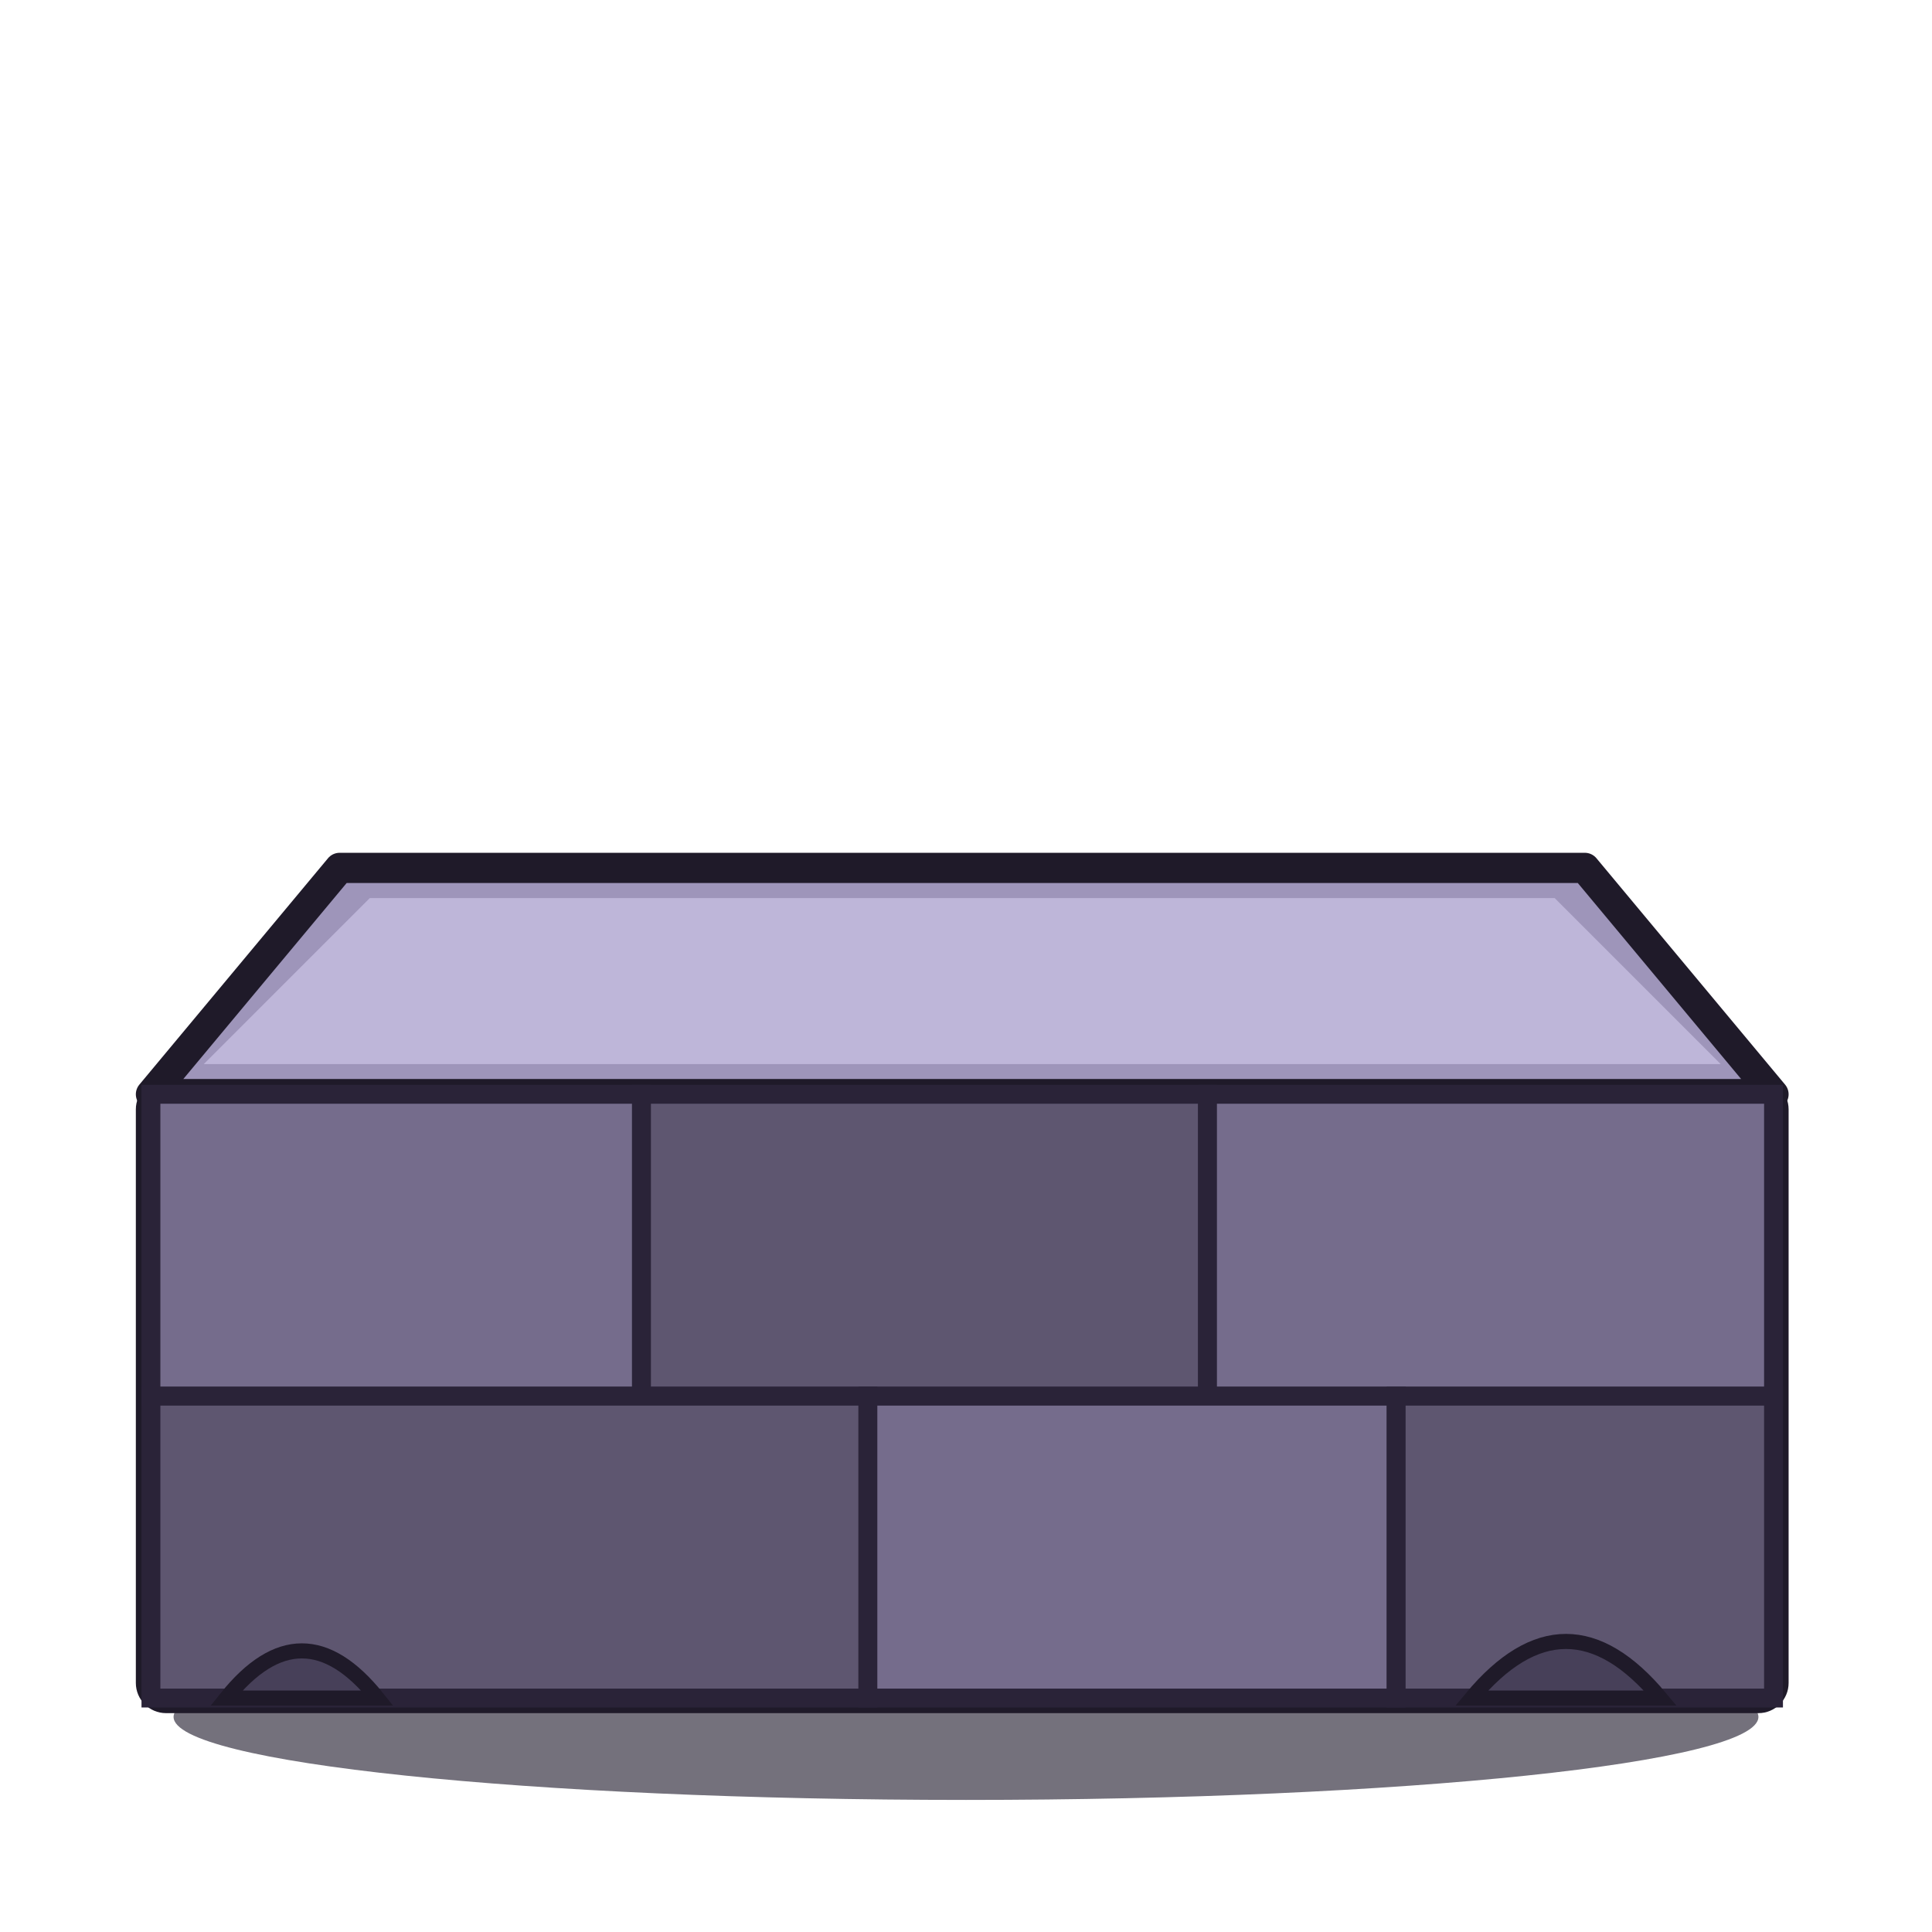
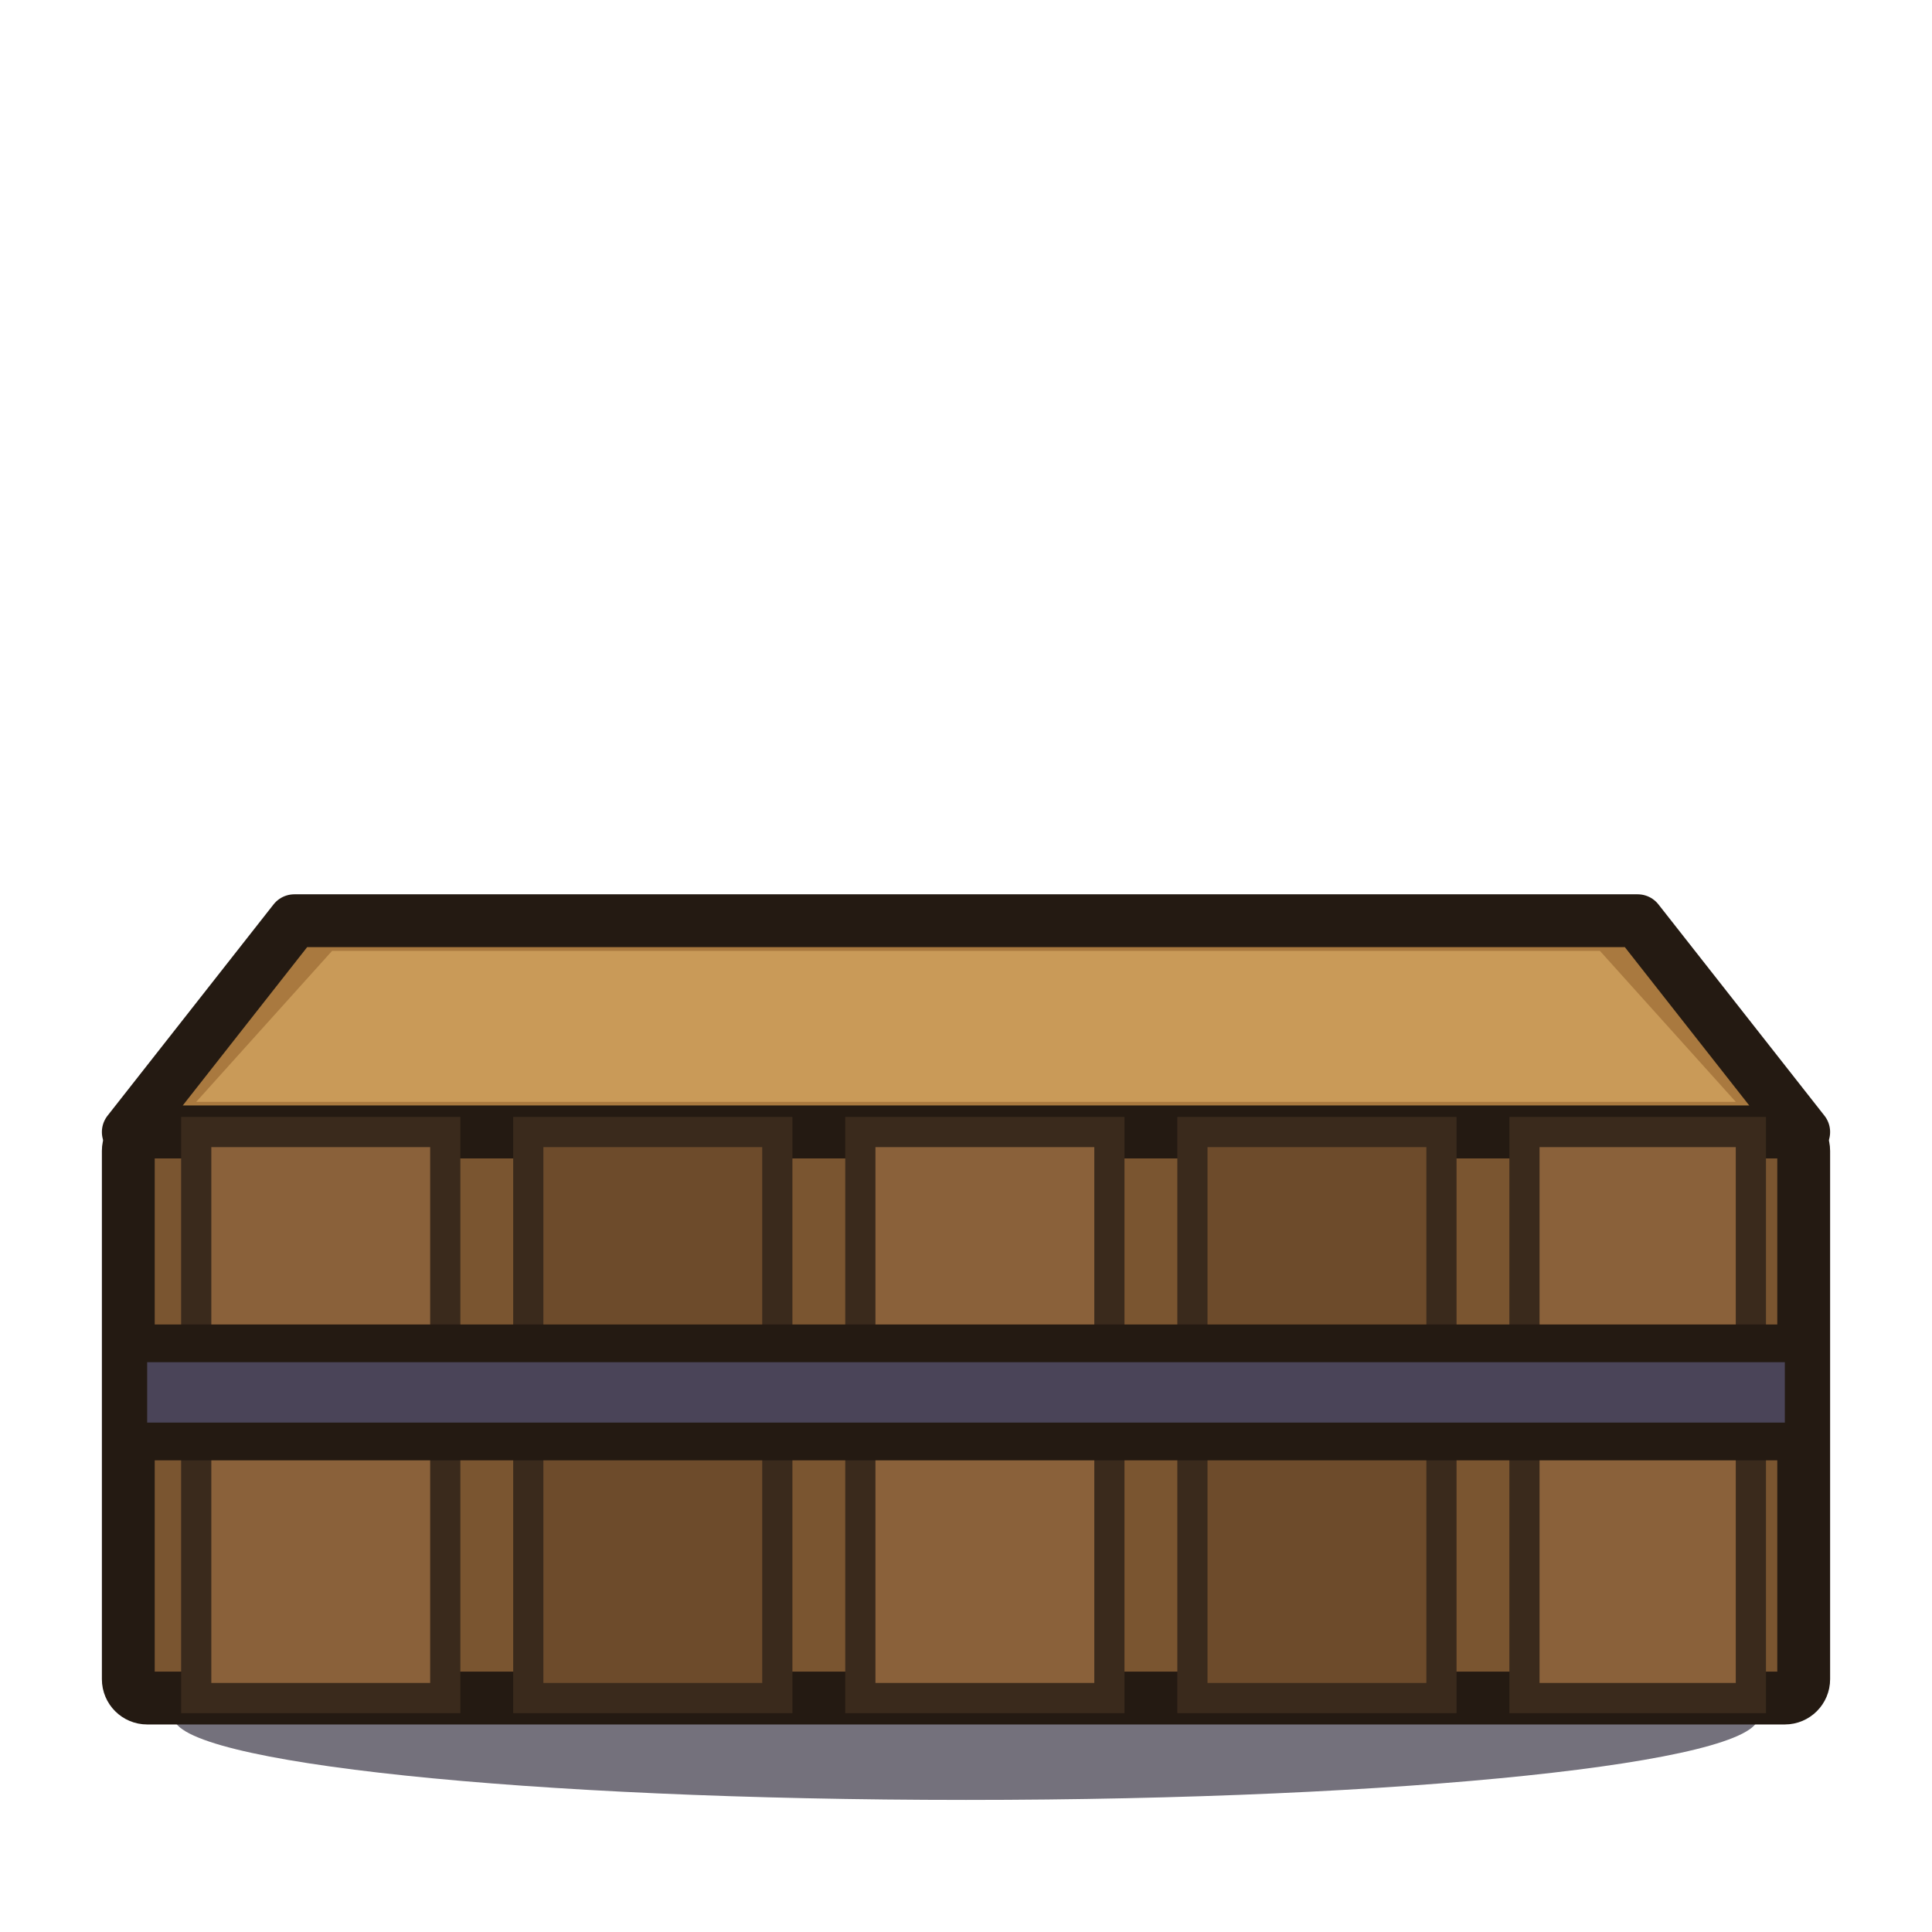
<svg xmlns="http://www.w3.org/2000/svg" viewBox="0 0 512 512" width="100%" height="100%">
-   <defs>
-     <filter id="shadow" x="-10%" y="-10%" width="120%" height="120%">
-       <feDropShadow dx="0" dy="6" stdDeviation="4" flood-color="#120c1f" flood-opacity="0.5" />
-     </filter>
-     <filter id="lava-glow" x="-20%" y="-20%" width="140%" height="140%">
-       <feDropShadow dx="0" dy="0" stdDeviation="8" flood-color="#ff4500" flood-opacity="0.8" />
-       <feDropShadow dx="0" dy="0" stdDeviation="3" flood-color="#ffeb3b" flood-opacity="0.9" />
-     </filter>
-   </defs>
  <g id="terrain-prop">
    <ellipse cx="256" cy="455" rx="210" ry="22" fill="#171324" opacity="0.6" />
-     <polygon points="40,290 90,230 420,230 470,290" fill="#9e95ba" stroke="#1f1a29" stroke-width="8" stroke-linejoin="round" />
-     <polygon points="98,238 412,238 456,282 54,282" fill="#beb6d9" />
-     <rect x="40" y="290" width="430" height="160" rx="4" fill="#69617d" stroke="#1f1a29" stroke-width="8" />
-     <rect x="40" y="290" width="130" height="80" fill="#756c8c" stroke="#2a2338" stroke-width="5" />
-     <rect x="170" y="290" width="150" height="80" fill="#5e5670" stroke="#2a2338" stroke-width="5" />
-     <rect x="320" y="290" width="150" height="80" fill="#756c8c" stroke="#2a2338" stroke-width="5" />
-     <rect x="40" y="370" width="190" height="80" fill="#5e5670" stroke="#2a2338" stroke-width="5" />
-     <rect x="230" y="370" width="140" height="80" fill="#756c8c" stroke="#2a2338" stroke-width="5" />
-     <rect x="370" y="370" width="100" height="80" fill="#5e5670" stroke="#2a2338" stroke-width="5" />
-     <path d="M 60,450 Q 80,425 100,450 Z" fill="#474059" stroke="#1f1a29" stroke-width="4" />
-     <path d="M 390,450 Q 415,420 440,450 Z" fill="#474059" stroke="#1f1a29" stroke-width="4" />
+     <polygon points="34,300 78,244 434,244 478,300" fill="#a9793f" stroke="#241a12" stroke-width="14" stroke-linejoin="round" />
+     <polygon points="88,252 424,252 460,292 52,292" fill="#c99a58" />
+     <rect x="34" y="300" width="444" height="150" rx="5" fill="#7a5530" stroke="#241a12" stroke-width="14" />
+     <rect x="52" y="300" width="66" height="150" fill="#8a613a" stroke="#3a2a1c" stroke-width="8" />
+     <rect x="140" y="300" width="66" height="150" fill="#6d4b2b" stroke="#3a2a1c" stroke-width="8" />
+     <rect x="228" y="300" width="66" height="150" fill="#8a613a" stroke="#3a2a1c" stroke-width="8" />
+     <rect x="316" y="300" width="66" height="150" fill="#6d4b2b" stroke="#3a2a1c" stroke-width="8" />
+     <rect x="404" y="300" width="60" height="150" fill="#8a613a" stroke="#3a2a1c" stroke-width="8" />
+     <rect x="34" y="356" width="444" height="26" fill="#4a4458" stroke="#241a12" stroke-width="10" />
  </g>
</svg>
